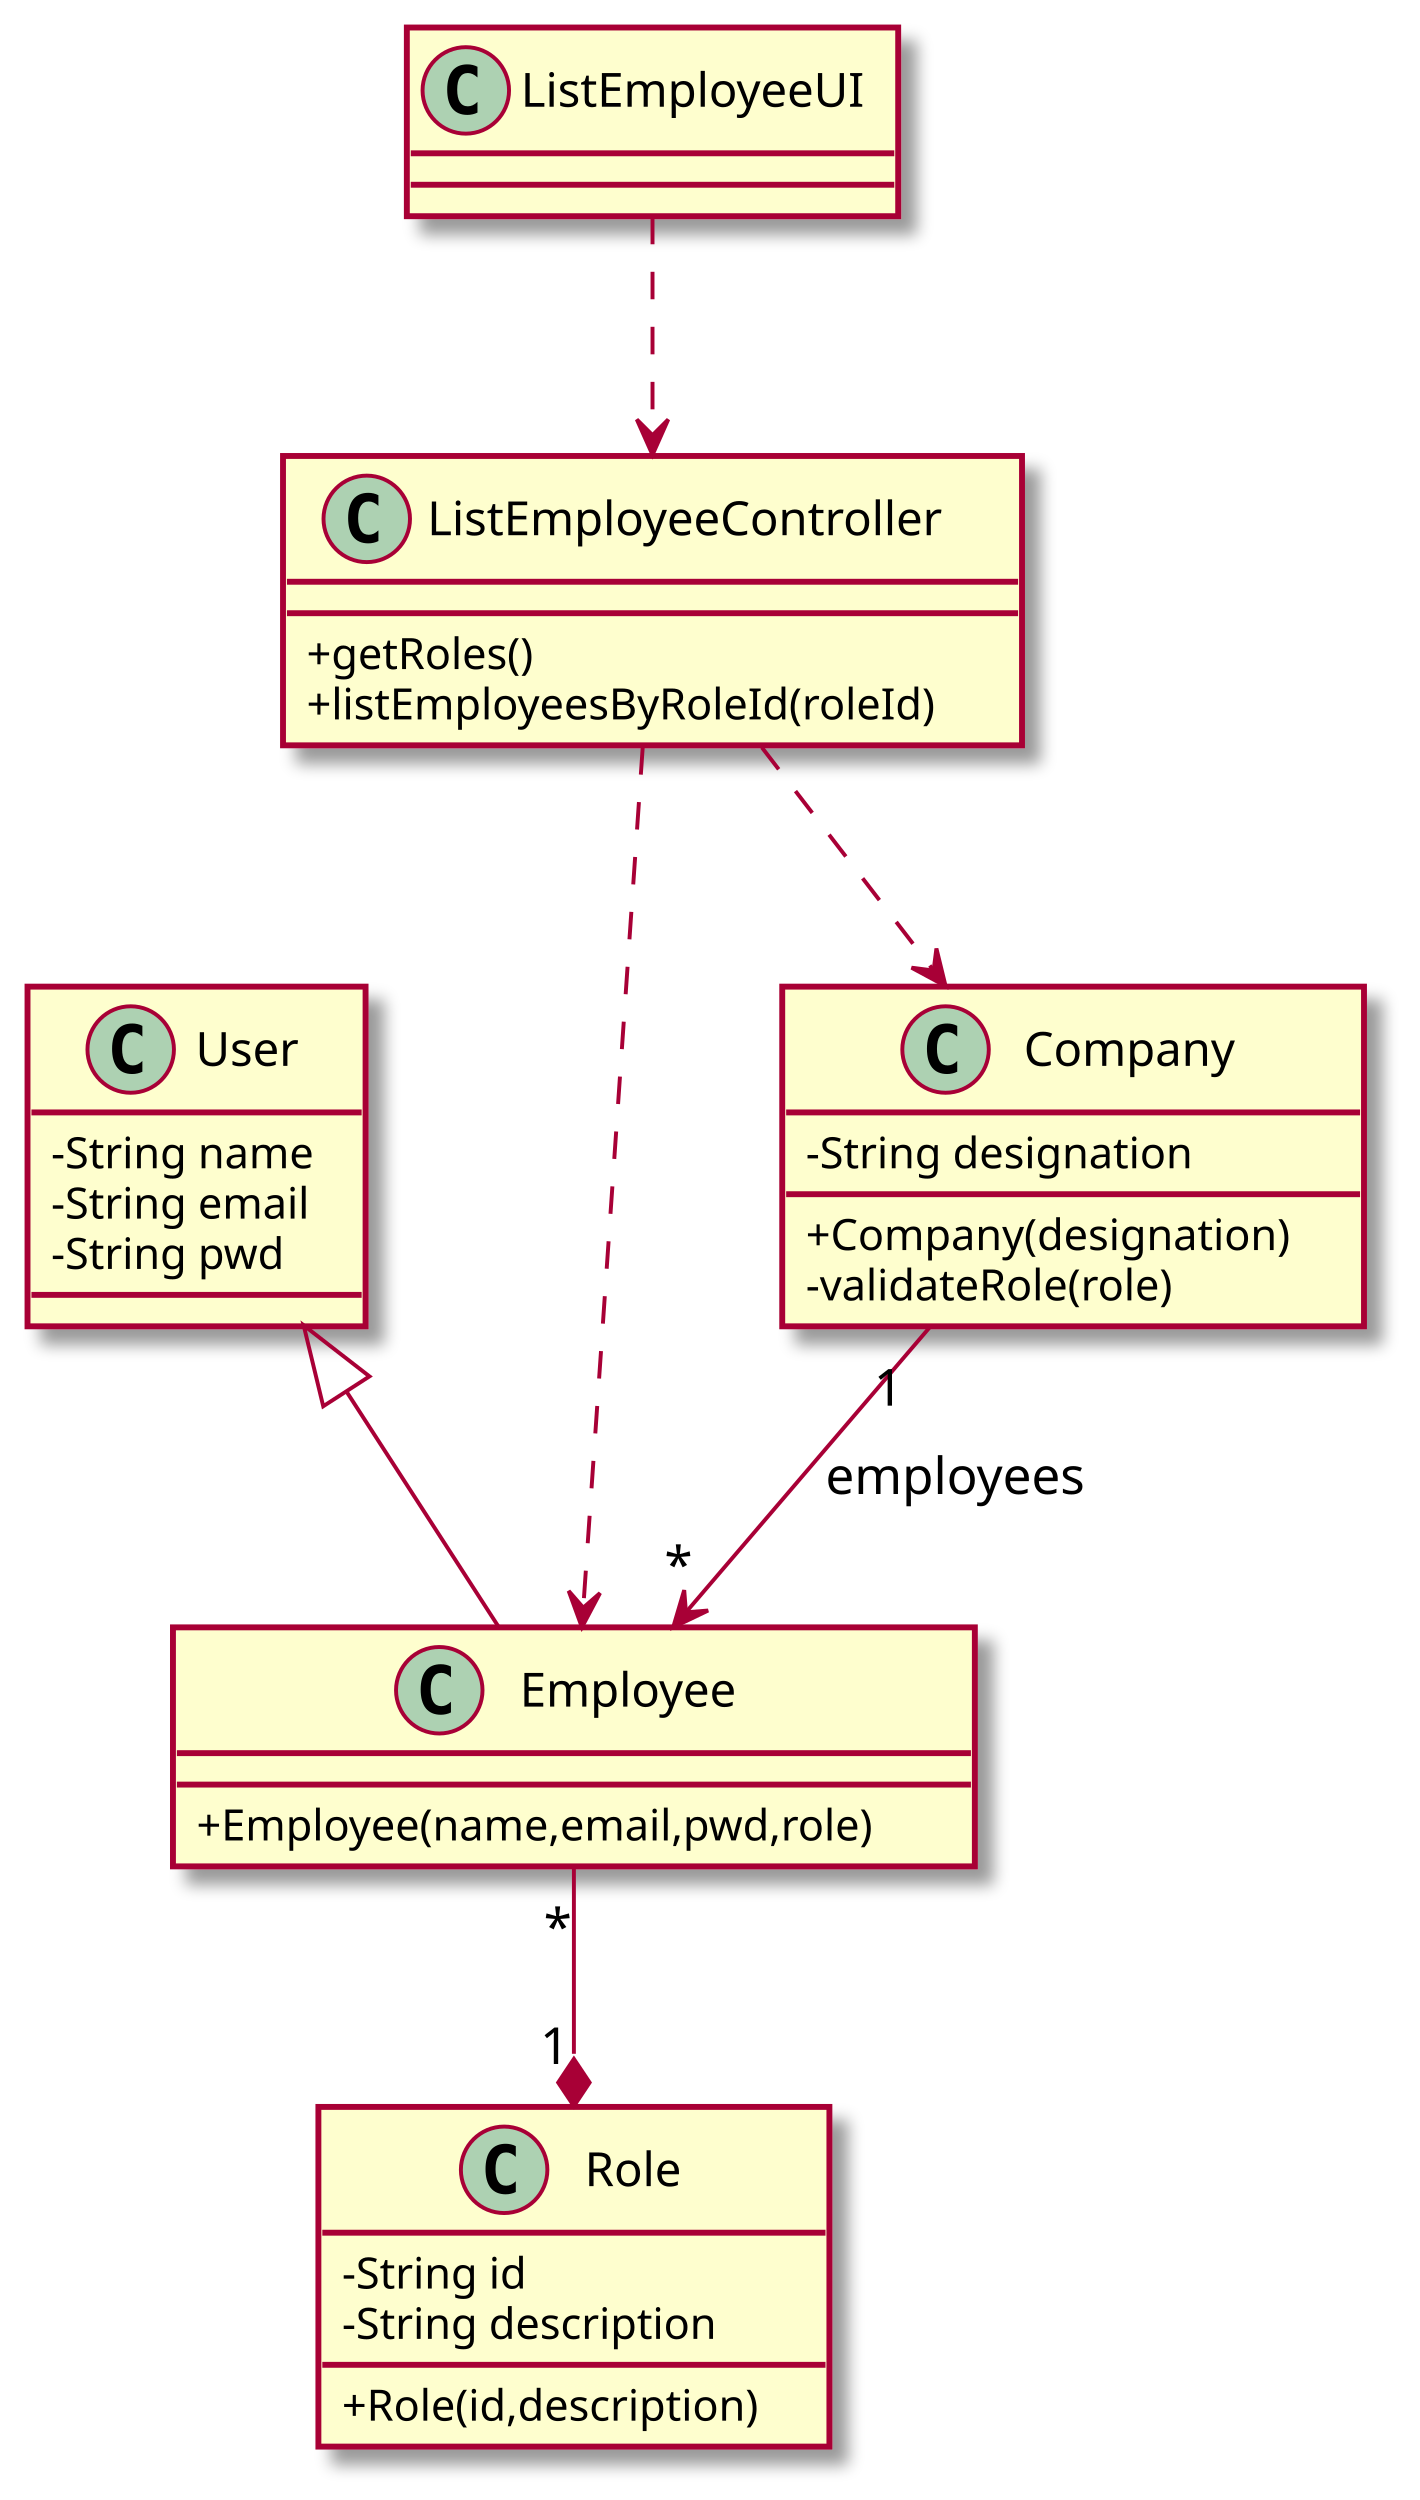
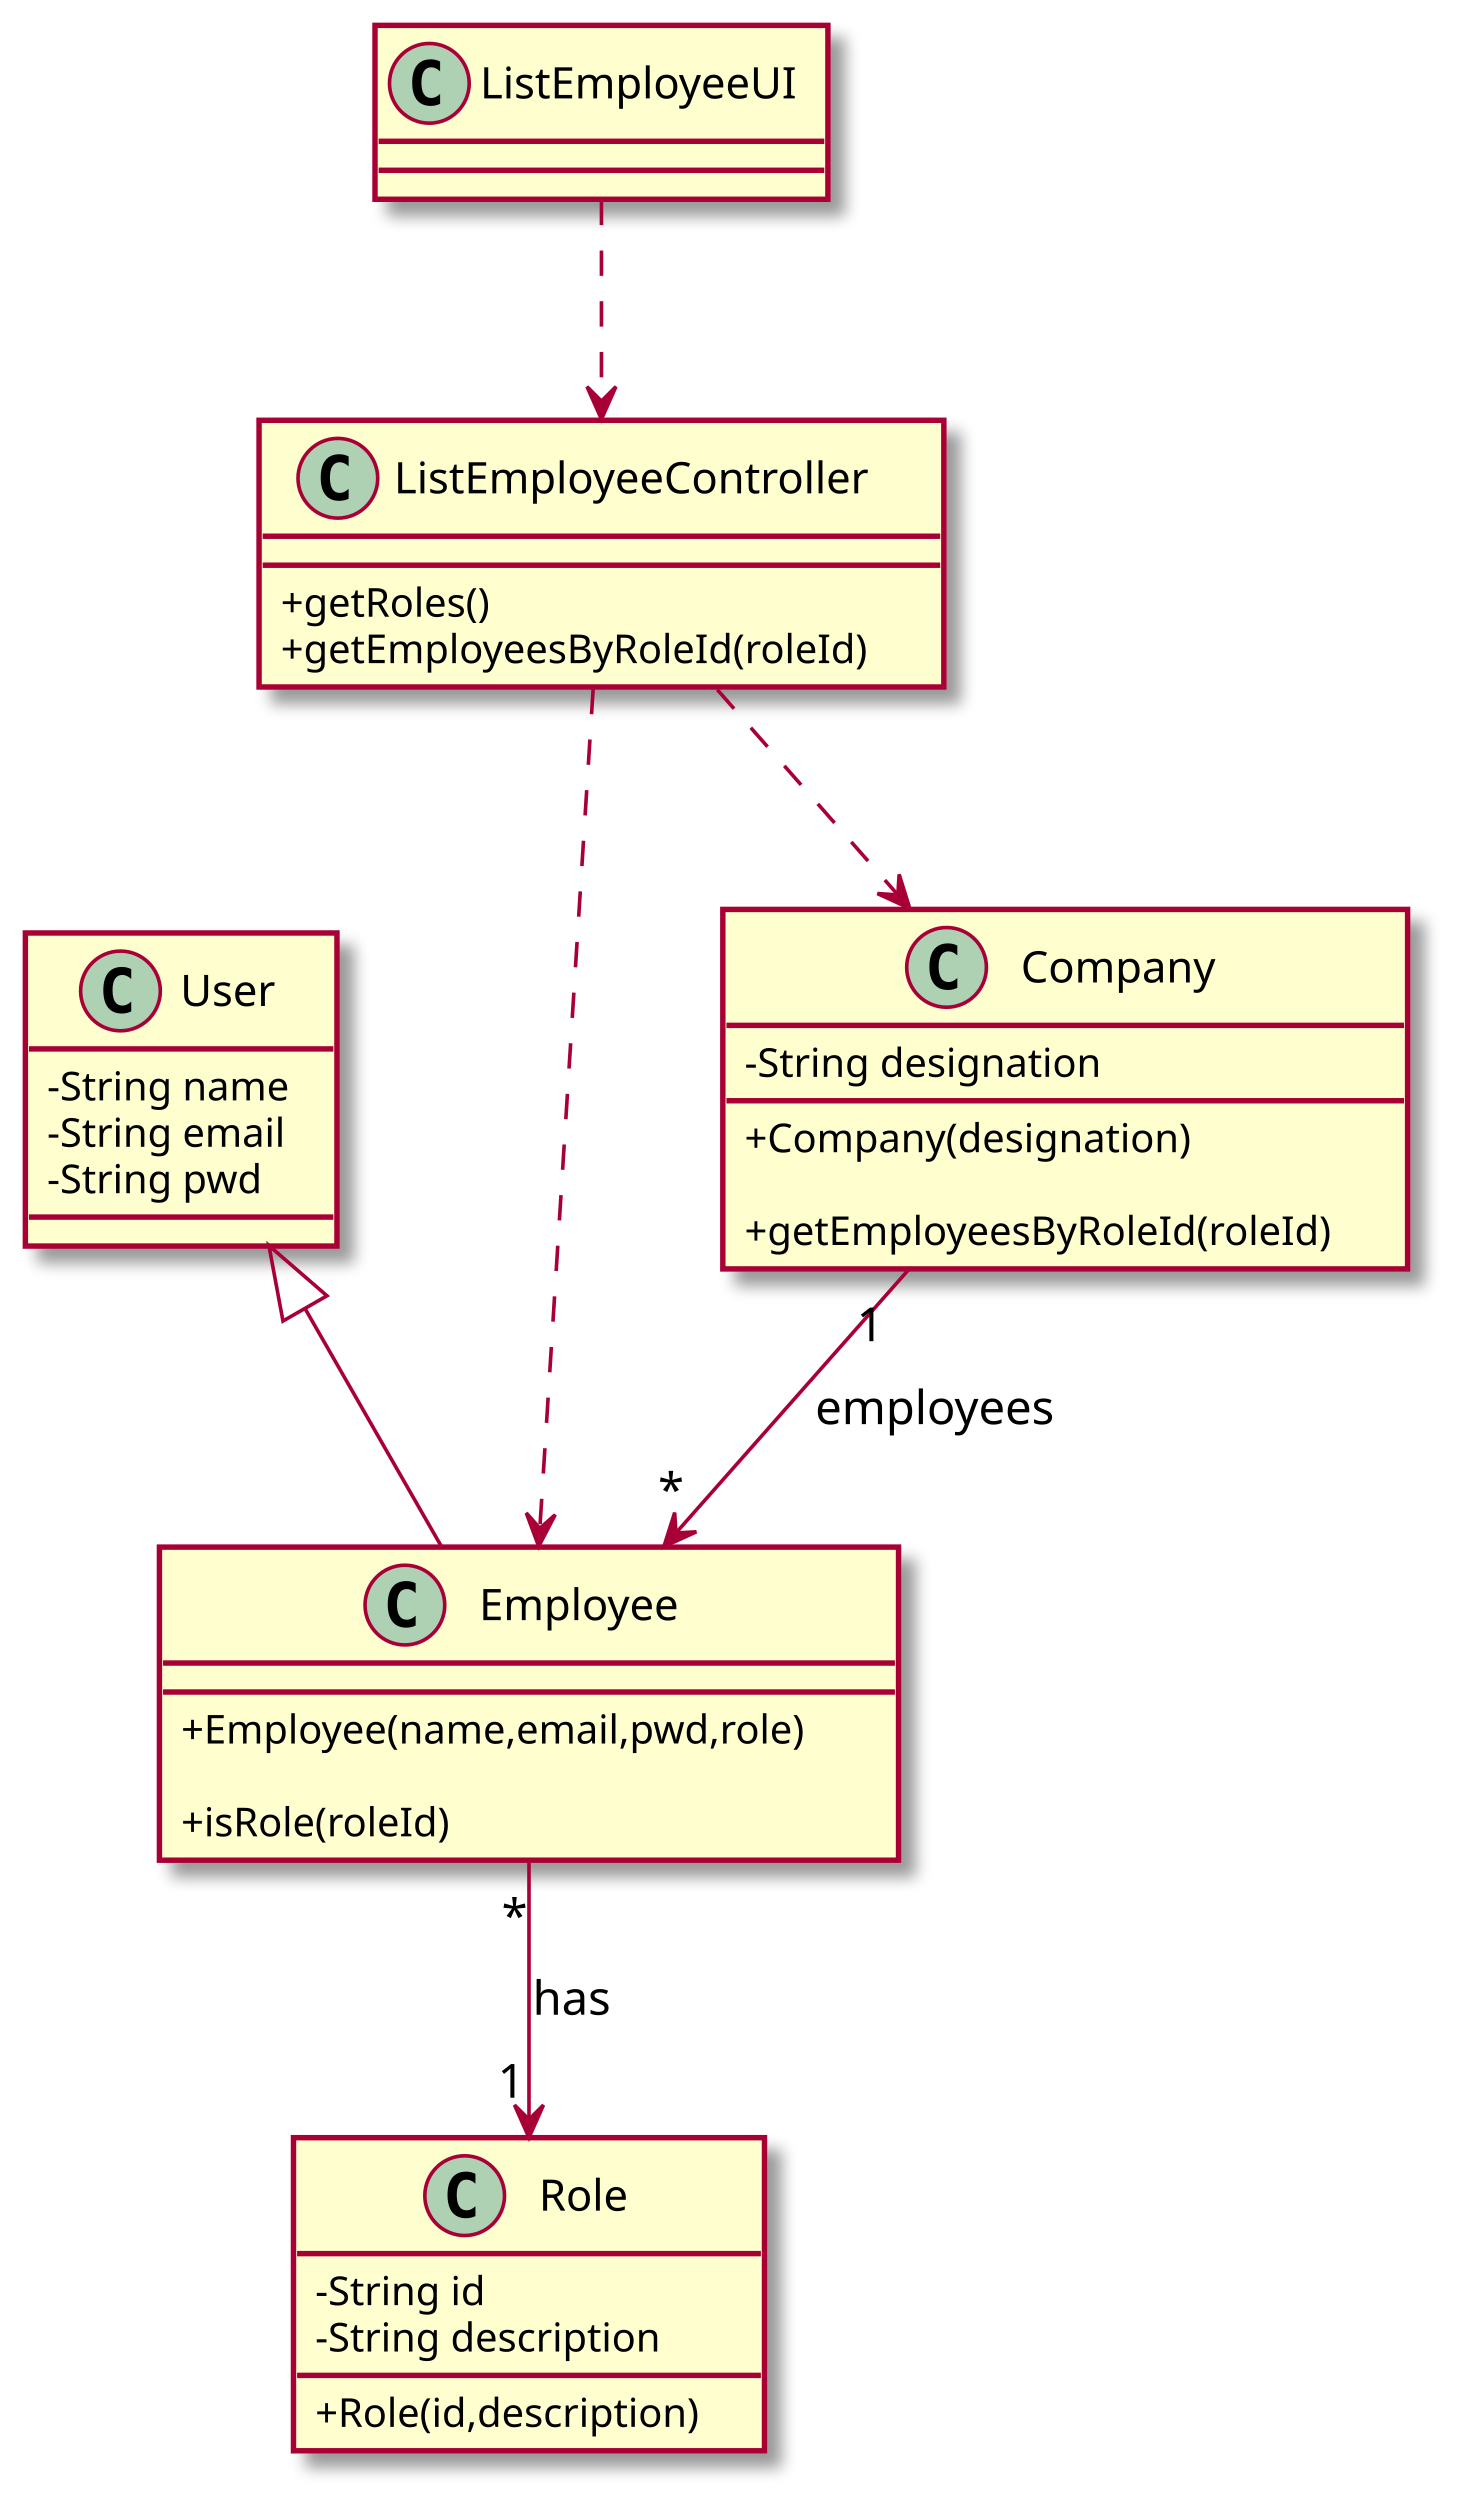
- <svg xmlns="http://www.w3.org/2000/svg" contentScriptType="application/ecmascript" contentStyleType="text/css" height="636px" preserveAspectRatio="none" style="width:361px;height:636px;background:#FFFFFF;" version="1.1" viewBox="0 0 361 636" width="361px" zoomAndPan="magnify">
+ <svg xmlns="http://www.w3.org/2000/svg" contentScriptType="application/ecmascript" contentStyleType="text/css" height="690px" preserveAspectRatio="none" style="width:402px;height:690px;background:#FFFFFF;" version="1.1" viewBox="0 0 402 690" width="402px" zoomAndPan="magnify">
  <defs>
-     <filter height="300%" id="flnc7pkz3gt32" width="300%" x="-1" y="-1">
+     <filter height="300%" id="fggbflypeljos" width="300%" x="-1" y="-1">
      <feGaussianBlur result="blurOut" stdDeviation="2.0" />
      <feColorMatrix in="blurOut" result="blurOut2" type="matrix" values="0 0 0 0 0 0 0 0 0 0 0 0 0 0 0 0 0 0 .4 0" />
      <feOffset dx="4.0" dy="4.0" in="blurOut2" result="blurOut3" />
      <feBlend in="SourceGraphic" in2="blurOut3" mode="normal" />
    </filter>
  </defs>
  <g>
-     <rect codeLine="3" fill="#FEFECE" filter="url(#flnc7pkz3gt32)" height="86.414" id="User" style="stroke:#A80036;stroke-width:1.5;" width="86" x="7" y="251" />
-     <ellipse cx="33.25" cy="267" fill="#ADD1B2" rx="11" ry="11" style="stroke:#A80036;stroke-width:1.0;" />
-     <path d="M36.219,272.641 Q35.641,272.938 35,273.078 Q34.359,273.234 33.656,273.234 Q31.156,273.234 29.828,271.594 Q28.516,269.938 28.516,266.812 Q28.516,263.688 29.828,262.031 Q31.156,260.375 33.656,260.375 Q34.359,260.375 35,260.531 Q35.656,260.688 36.219,260.984 L36.219,263.703 Q35.594,263.125 35,262.859 Q34.406,262.578 33.781,262.578 Q32.438,262.578 31.75,263.656 Q31.062,264.719 31.062,266.812 Q31.062,268.906 31.75,269.984 Q32.438,271.047 33.781,271.047 Q34.406,271.047 35,270.781 Q35.594,270.5 36.219,269.922 L36.219,272.641 Z " fill="#000000" />
-     <text fill="#000000" font-family="sans-serif" font-size="12" lengthAdjust="spacing" textLength="29" x="49.75" y="271.154">User</text>
-     <line style="stroke:#A80036;stroke-width:1.5;" x1="8" x2="92" y1="283" y2="283" />
-     <text fill="#000000" font-family="sans-serif" font-size="11" lengthAdjust="spacing" textLength="74" x="13" y="297.21">-String name</text>
-     <text fill="#000000" font-family="sans-serif" font-size="11" lengthAdjust="spacing" textLength="73" x="13" y="310.015">-String email</text>
-     <text fill="#000000" font-family="sans-serif" font-size="11" lengthAdjust="spacing" textLength="65" x="13" y="322.82">-String pwd</text>
-     <line style="stroke:#A80036;stroke-width:1.5;" x1="8" x2="92" y1="329.414" y2="329.414" />
-     <rect codeLine="9" fill="#FEFECE" filter="url(#flnc7pkz3gt32)" height="60.805" id="Employee" style="stroke:#A80036;stroke-width:1.5;" width="204" x="44" y="414" />
-     <ellipse cx="111.75" cy="430" fill="#ADD1B2" rx="11" ry="11" style="stroke:#A80036;stroke-width:1.0;" />
-     <path d="M114.719,435.641 Q114.141,435.938 113.5,436.078 Q112.859,436.234 112.156,436.234 Q109.656,436.234 108.328,434.594 Q107.016,432.938 107.016,429.812 Q107.016,426.688 108.328,425.031 Q109.656,423.375 112.156,423.375 Q112.859,423.375 113.5,423.531 Q114.156,423.688 114.719,423.984 L114.719,426.703 Q114.094,426.125 113.5,425.859 Q112.906,425.578 112.281,425.578 Q110.938,425.578 110.25,426.656 Q109.562,427.719 109.562,429.812 Q109.562,431.906 110.25,432.984 Q110.938,434.047 112.281,434.047 Q112.906,434.047 113.5,433.781 Q114.094,433.5 114.719,432.922 L114.719,435.641 Z " fill="#000000" />
-     <text fill="#000000" font-family="sans-serif" font-size="12" lengthAdjust="spacing" textLength="60" x="132.25" y="434.154">Employee</text>
-     <line style="stroke:#A80036;stroke-width:1.5;" x1="45" x2="247" y1="446" y2="446" />
-     <line style="stroke:#A80036;stroke-width:1.5;" x1="45" x2="247" y1="454" y2="454" />
-     <text fill="#000000" font-family="sans-serif" font-size="11" lengthAdjust="spacing" textLength="192" x="50" y="468.21">+Employee(name,email,pwd,role)</text>
-     <rect codeLine="13" fill="#FEFECE" filter="url(#flnc7pkz3gt32)" height="86.414" id="Role" style="stroke:#A80036;stroke-width:1.5;" width="130" x="81" y="536" />
-     <ellipse cx="128.25" cy="552" fill="#ADD1B2" rx="11" ry="11" style="stroke:#A80036;stroke-width:1.0;" />
-     <path d="M131.219,557.641 Q130.641,557.938 130,558.078 Q129.359,558.234 128.656,558.234 Q126.156,558.234 124.828,556.594 Q123.516,554.938 123.516,551.812 Q123.516,548.688 124.828,547.031 Q126.156,545.375 128.656,545.375 Q129.359,545.375 130,545.531 Q130.656,545.688 131.219,545.984 L131.219,548.703 Q130.594,548.125 130,547.859 Q129.406,547.578 128.781,547.578 Q127.438,547.578 126.75,548.656 Q126.062,549.719 126.062,551.812 Q126.062,553.906 126.75,554.984 Q127.438,556.047 128.781,556.047 Q129.406,556.047 130,555.781 Q130.594,555.5 131.219,554.922 L131.219,557.641 Z " fill="#000000" />
-     <text fill="#000000" font-family="sans-serif" font-size="12" lengthAdjust="spacing" textLength="27" x="148.75" y="556.154">Role</text>
-     <line style="stroke:#A80036;stroke-width:1.5;" x1="82" x2="210" y1="568" y2="568" />
-     <text fill="#000000" font-family="sans-serif" font-size="11" lengthAdjust="spacing" textLength="52" x="87" y="582.21">-String id</text>
-     <text fill="#000000" font-family="sans-serif" font-size="11" lengthAdjust="spacing" textLength="105" x="87" y="595.015">-String description</text>
-     <line style="stroke:#A80036;stroke-width:1.5;" x1="82" x2="210" y1="601.609" y2="601.609" />
-     <text fill="#000000" font-family="sans-serif" font-size="11" lengthAdjust="spacing" textLength="118" x="87" y="615.82">+Role(id,description)</text>
-     <rect codeLine="20" fill="#FEFECE" filter="url(#flnc7pkz3gt32)" height="86.414" id="Company" style="stroke:#A80036;stroke-width:1.5;" width="148" x="199" y="251" />
-     <ellipse cx="240.55" cy="267" fill="#ADD1B2" rx="11" ry="11" style="stroke:#A80036;stroke-width:1.0;" />
-     <path d="M243.519,272.641 Q242.941,272.938 242.3,273.078 Q241.659,273.234 240.956,273.234 Q238.456,273.234 237.128,271.594 Q235.816,269.938 235.816,266.812 Q235.816,263.688 237.128,262.031 Q238.456,260.375 240.956,260.375 Q241.659,260.375 242.3,260.531 Q242.956,260.688 243.519,260.984 L243.519,263.703 Q242.894,263.125 242.3,262.859 Q241.706,262.578 241.081,262.578 Q239.738,262.578 239.05,263.656 Q238.363,264.719 238.363,266.812 Q238.363,268.906 239.05,269.984 Q239.738,271.047 241.081,271.047 Q241.706,271.047 242.3,270.781 Q242.894,270.5 243.519,269.922 L243.519,272.641 Z " fill="#000000" />
-     <text fill="#000000" font-family="sans-serif" font-size="12" lengthAdjust="spacing" textLength="57" x="260.45" y="271.154">Company</text>
-     <line style="stroke:#A80036;stroke-width:1.5;" x1="200" x2="346" y1="283" y2="283" />
-     <text fill="#000000" font-family="sans-serif" font-size="11" lengthAdjust="spacing" textLength="108" x="205" y="297.21">-String designation</text>
-     <line style="stroke:#A80036;stroke-width:1.5;" x1="200" x2="346" y1="303.805" y2="303.805" />
-     <text fill="#000000" font-family="sans-serif" font-size="11" lengthAdjust="spacing" textLength="136" x="205" y="318.015">+Company(designation)</text>
-     <text fill="#000000" font-family="sans-serif" font-size="11" lengthAdjust="spacing" textLength="102" x="205" y="330.82">-validateRole(role)</text>
-     <rect codeLine="26" fill="#FEFECE" filter="url(#flnc7pkz3gt32)" height="73.609" id="ListEmployeeController" style="stroke:#A80036;stroke-width:1.5;" width="188" x="72" y="116" />
-     <ellipse cx="93.3" cy="132" fill="#ADD1B2" rx="11" ry="11" style="stroke:#A80036;stroke-width:1.0;" />
-     <path d="M96.269,137.641 Q95.691,137.938 95.05,138.078 Q94.409,138.234 93.706,138.234 Q91.206,138.234 89.878,136.594 Q88.566,134.938 88.566,131.812 Q88.566,128.688 89.878,127.031 Q91.206,125.375 93.706,125.375 Q94.409,125.375 95.05,125.531 Q95.706,125.688 96.269,125.984 L96.269,128.703 Q95.644,128.125 95.05,127.859 Q94.456,127.578 93.831,127.578 Q92.487,127.578 91.8,128.656 Q91.112,129.719 91.112,131.812 Q91.112,133.906 91.8,134.984 Q92.487,136.047 93.831,136.047 Q94.456,136.047 95.05,135.781 Q95.644,135.5 96.269,134.922 L96.269,137.641 Z " fill="#000000" />
-     <text fill="#000000" font-family="sans-serif" font-size="12" lengthAdjust="spacing" textLength="142" x="108.7" y="136.154">ListEmployeeController</text>
-     <line style="stroke:#A80036;stroke-width:1.5;" x1="73" x2="259" y1="148" y2="148" />
-     <line style="stroke:#A80036;stroke-width:1.5;" x1="73" x2="259" y1="156" y2="156" />
-     <text fill="#000000" font-family="sans-serif" font-size="11" lengthAdjust="spacing" textLength="66" x="78" y="170.21">+getRoles()</text>
-     <text fill="#000000" font-family="sans-serif" font-size="11" lengthAdjust="spacing" textLength="176" x="78" y="183.015">+listEmployeesByRoleId(roleId)</text>
-     <rect codeLine="31" fill="#FEFECE" filter="url(#flnc7pkz3gt32)" height="48" id="ListEmployeeUI" style="stroke:#A80036;stroke-width:1.5;" width="125" x="103.5" y="7" />
+     <rect codeLine="3" fill="#FEFECE" filter="url(#fggbflypeljos)" height="86.414" id="User" style="stroke:#A80036;stroke-width:1.5;" width="86" x="7" y="257.5" />
+     <ellipse cx="33.25" cy="273.5" fill="#ADD1B2" rx="11" ry="11" style="stroke:#A80036;stroke-width:1.0;" />
+     <path d="M36.219,279.141 Q35.641,279.438 35,279.578 Q34.359,279.734 33.656,279.734 Q31.156,279.734 29.828,278.094 Q28.516,276.438 28.516,273.312 Q28.516,270.188 29.828,268.531 Q31.156,266.875 33.656,266.875 Q34.359,266.875 35,267.031 Q35.656,267.188 36.219,267.484 L36.219,270.203 Q35.594,269.625 35,269.359 Q34.406,269.078 33.781,269.078 Q32.438,269.078 31.75,270.156 Q31.062,271.219 31.062,273.312 Q31.062,275.406 31.75,276.484 Q32.438,277.547 33.781,277.547 Q34.406,277.547 35,277.281 Q35.594,277 36.219,276.422 L36.219,279.141 Z " fill="#000000" />
+     <text fill="#000000" font-family="sans-serif" font-size="12" lengthAdjust="spacing" textLength="29" x="49.75" y="277.654">User</text>
+     <line style="stroke:#A80036;stroke-width:1.5;" x1="8" x2="92" y1="289.5" y2="289.5" />
+     <text fill="#000000" font-family="sans-serif" font-size="11" lengthAdjust="spacing" textLength="74" x="13" y="303.71">-String name</text>
+     <text fill="#000000" font-family="sans-serif" font-size="11" lengthAdjust="spacing" textLength="73" x="13" y="316.515">-String email</text>
+     <text fill="#000000" font-family="sans-serif" font-size="11" lengthAdjust="spacing" textLength="65" x="13" y="329.32">-String pwd</text>
+     <line style="stroke:#A80036;stroke-width:1.5;" x1="8" x2="92" y1="335.914" y2="335.914" />
+     <rect codeLine="9" fill="#FEFECE" filter="url(#fggbflypeljos)" height="86.414" id="Employee" style="stroke:#A80036;stroke-width:1.5;" width="204" x="44" y="427" />
+     <ellipse cx="111.75" cy="443" fill="#ADD1B2" rx="11" ry="11" style="stroke:#A80036;stroke-width:1.0;" />
+     <path d="M114.719,448.641 Q114.141,448.938 113.5,449.078 Q112.859,449.234 112.156,449.234 Q109.656,449.234 108.328,447.594 Q107.016,445.938 107.016,442.812 Q107.016,439.688 108.328,438.031 Q109.656,436.375 112.156,436.375 Q112.859,436.375 113.5,436.531 Q114.156,436.688 114.719,436.984 L114.719,439.703 Q114.094,439.125 113.5,438.859 Q112.906,438.578 112.281,438.578 Q110.938,438.578 110.25,439.656 Q109.562,440.719 109.562,442.812 Q109.562,444.906 110.25,445.984 Q110.938,447.047 112.281,447.047 Q112.906,447.047 113.5,446.781 Q114.094,446.5 114.719,445.922 L114.719,448.641 Z " fill="#000000" />
+     <text fill="#000000" font-family="sans-serif" font-size="12" lengthAdjust="spacing" textLength="60" x="132.25" y="447.154">Employee</text>
+     <line style="stroke:#A80036;stroke-width:1.5;" x1="45" x2="247" y1="459" y2="459" />
+     <line style="stroke:#A80036;stroke-width:1.5;" x1="45" x2="247" y1="467" y2="467" />
+     <text fill="#000000" font-family="sans-serif" font-size="11" lengthAdjust="spacing" textLength="192" x="50" y="481.21">+Employee(name,email,pwd,role)</text>
+     <text fill="#000000" font-family="sans-serif" font-size="11" lengthAdjust="spacing" textLength="0" x="54" y="494.015" />
+     <text fill="#000000" font-family="sans-serif" font-size="11" lengthAdjust="spacing" textLength="83" x="50" y="506.82">+isRole(roleId)</text>
+     <rect codeLine="15" fill="#FEFECE" filter="url(#fggbflypeljos)" height="86.414" id="Role" style="stroke:#A80036;stroke-width:1.5;" width="130" x="81" y="590" />
+     <ellipse cx="128.25" cy="606" fill="#ADD1B2" rx="11" ry="11" style="stroke:#A80036;stroke-width:1.0;" />
+     <path d="M131.219,611.641 Q130.641,611.938 130,612.078 Q129.359,612.234 128.656,612.234 Q126.156,612.234 124.828,610.594 Q123.516,608.938 123.516,605.812 Q123.516,602.688 124.828,601.031 Q126.156,599.375 128.656,599.375 Q129.359,599.375 130,599.531 Q130.656,599.688 131.219,599.984 L131.219,602.703 Q130.594,602.125 130,601.859 Q129.406,601.578 128.781,601.578 Q127.438,601.578 126.75,602.656 Q126.062,603.719 126.062,605.812 Q126.062,607.906 126.75,608.984 Q127.438,610.047 128.781,610.047 Q129.406,610.047 130,609.781 Q130.594,609.5 131.219,608.922 L131.219,611.641 Z " fill="#000000" />
+     <text fill="#000000" font-family="sans-serif" font-size="12" lengthAdjust="spacing" textLength="27" x="148.75" y="610.154">Role</text>
+     <line style="stroke:#A80036;stroke-width:1.5;" x1="82" x2="210" y1="622" y2="622" />
+     <text fill="#000000" font-family="sans-serif" font-size="11" lengthAdjust="spacing" textLength="52" x="87" y="636.21">-String id</text>
+     <text fill="#000000" font-family="sans-serif" font-size="11" lengthAdjust="spacing" textLength="105" x="87" y="649.015">-String description</text>
+     <line style="stroke:#A80036;stroke-width:1.5;" x1="82" x2="210" y1="655.609" y2="655.609" />
+     <text fill="#000000" font-family="sans-serif" font-size="11" lengthAdjust="spacing" textLength="118" x="87" y="669.82">+Role(id,description)</text>
+     <rect codeLine="22" fill="#FEFECE" filter="url(#fggbflypeljos)" height="99.219" id="Company" style="stroke:#A80036;stroke-width:1.5;" width="189" x="199.5" y="251" />
+     <ellipse cx="261.25" cy="267" fill="#ADD1B2" rx="11" ry="11" style="stroke:#A80036;stroke-width:1.0;" />
+     <path d="M264.219,272.641 Q263.641,272.938 263,273.078 Q262.359,273.234 261.656,273.234 Q259.156,273.234 257.828,271.594 Q256.516,269.938 256.516,266.812 Q256.516,263.688 257.828,262.031 Q259.156,260.375 261.656,260.375 Q262.359,260.375 263,260.531 Q263.656,260.688 264.219,260.984 L264.219,263.703 Q263.594,263.125 263,262.859 Q262.406,262.578 261.781,262.578 Q260.438,262.578 259.75,263.656 Q259.062,264.719 259.062,266.812 Q259.062,268.906 259.75,269.984 Q260.438,271.047 261.781,271.047 Q262.406,271.047 263,270.781 Q263.594,270.5 264.219,269.922 L264.219,272.641 Z " fill="#000000" />
+     <text fill="#000000" font-family="sans-serif" font-size="12" lengthAdjust="spacing" textLength="57" x="281.75" y="271.154">Company</text>
+     <line style="stroke:#A80036;stroke-width:1.5;" x1="200.5" x2="387.5" y1="283" y2="283" />
+     <text fill="#000000" font-family="sans-serif" font-size="11" lengthAdjust="spacing" textLength="108" x="205.5" y="297.21">-String designation</text>
+     <line style="stroke:#A80036;stroke-width:1.5;" x1="200.5" x2="387.5" y1="303.805" y2="303.805" />
+     <text fill="#000000" font-family="sans-serif" font-size="11" lengthAdjust="spacing" textLength="136" x="205.5" y="318.015">+Company(designation)</text>
+     <text fill="#000000" font-family="sans-serif" font-size="11" lengthAdjust="spacing" textLength="0" x="209.5" y="330.82" />
+     <text fill="#000000" font-family="sans-serif" font-size="11" lengthAdjust="spacing" textLength="177" x="205.5" y="343.625">+getEmployeesByRoleId(roleId)</text>
+     <rect codeLine="29" fill="#FEFECE" filter="url(#fggbflypeljos)" height="73.609" id="ListEmployeeController" style="stroke:#A80036;stroke-width:1.5;" width="189" x="71.5" y="116" />
+     <ellipse cx="93.25" cy="132" fill="#ADD1B2" rx="11" ry="11" style="stroke:#A80036;stroke-width:1.0;" />
+     <path d="M96.219,137.641 Q95.641,137.938 95,138.078 Q94.359,138.234 93.656,138.234 Q91.156,138.234 89.828,136.594 Q88.516,134.938 88.516,131.812 Q88.516,128.688 89.828,127.031 Q91.156,125.375 93.656,125.375 Q94.359,125.375 95,125.531 Q95.656,125.688 96.219,125.984 L96.219,128.703 Q95.594,128.125 95,127.859 Q94.406,127.578 93.781,127.578 Q92.438,127.578 91.75,128.656 Q91.062,129.719 91.062,131.812 Q91.062,133.906 91.75,134.984 Q92.438,136.047 93.781,136.047 Q94.406,136.047 95,135.781 Q95.594,135.5 96.219,134.922 L96.219,137.641 Z " fill="#000000" />
+     <text fill="#000000" font-family="sans-serif" font-size="12" lengthAdjust="spacing" textLength="142" x="108.75" y="136.154">ListEmployeeController</text>
+     <line style="stroke:#A80036;stroke-width:1.5;" x1="72.5" x2="259.5" y1="148" y2="148" />
+     <line style="stroke:#A80036;stroke-width:1.5;" x1="72.5" x2="259.5" y1="156" y2="156" />
+     <text fill="#000000" font-family="sans-serif" font-size="11" lengthAdjust="spacing" textLength="66" x="77.5" y="170.21">+getRoles()</text>
+     <text fill="#000000" font-family="sans-serif" font-size="11" lengthAdjust="spacing" textLength="177" x="77.5" y="183.015">+getEmployeesByRoleId(roleId)</text>
+     <rect codeLine="34" fill="#FEFECE" filter="url(#fggbflypeljos)" height="48" id="ListEmployeeUI" style="stroke:#A80036;stroke-width:1.5;" width="125" x="103.5" y="7" />
    <ellipse cx="118.5" cy="23" fill="#ADD1B2" rx="11" ry="11" style="stroke:#A80036;stroke-width:1.0;" />
    <path d="M121.469,28.641 Q120.891,28.938 120.25,29.078 Q119.609,29.234 118.906,29.234 Q116.406,29.234 115.078,27.594 Q113.766,25.938 113.766,22.812 Q113.766,19.688 115.078,18.031 Q116.406,16.375 118.906,16.375 Q119.609,16.375 120.25,16.531 Q120.906,16.688 121.469,16.984 L121.469,19.703 Q120.844,19.125 120.25,18.859 Q119.656,18.578 119.031,18.578 Q117.688,18.578 117,19.656 Q116.312,20.719 116.312,22.812 Q116.312,24.906 117,25.984 Q117.688,27.047 119.031,27.047 Q119.656,27.047 120.25,26.781 Q120.844,26.5 121.469,25.922 L121.469,28.641 Z " fill="#000000" />
    <text fill="#000000" font-family="sans-serif" font-size="12" lengthAdjust="spacing" textLength="93" x="132.5" y="27.154">ListEmployeeUI</text>
    <line style="stroke:#A80036;stroke-width:1.5;" x1="104.5" x2="227.5" y1="39" y2="39" />
    <line style="stroke:#A80036;stroke-width:1.5;" x1="104.5" x2="227.5" y1="47" y2="47" />
-     <path codeLine="33" d="M166,55.14 C166,70.83 166,92 166,110.55 " fill="none" id="ListEmployeeUI-to-ListEmployeeController" style="stroke:#A80036;stroke-width:1.0;stroke-dasharray:7.0,7.0;" />
+     <path codeLine="36" d="M166,55.14 C166,70.83 166,92 166,110.55 " fill="none" id="ListEmployeeUI-to-ListEmployeeController" style="stroke:#A80036;stroke-width:1.0;stroke-dasharray:7.0,7.0;" />
    <polygon fill="#A80036" points="166,115.71,170,106.71,166,110.71,162,106.71,166,115.71" style="stroke:#A80036;stroke-width:1.0;" />
-     <path codeLine="34" d="M163.51,190.08 C159.63,246.17 152.21,353.57 148.4,408.8 " fill="none" id="ListEmployeeController-to-Employee" style="stroke:#A80036;stroke-width:1.0;stroke-dasharray:7.0,7.0;" />
-     <polygon fill="#A80036" points="148.04,413.98,152.648,405.276,148.383,408.992,144.667,404.727,148.04,413.98" style="stroke:#A80036;stroke-width:1.0;" />
-     <path codeLine="35" d="M193.83,190.16 C207.13,207.43 223.2,228.31 237.38,246.73 " fill="none" id="ListEmployeeController-to-Company" style="stroke:#A80036;stroke-width:1.0;stroke-dasharray:7.0,7.0;" />
-     <polygon fill="#A80036" points="240.56,250.86,238.223,241.292,237.503,246.903,231.892,246.183,240.56,250.86" style="stroke:#A80036;stroke-width:1.0;" />
-     <path codeLine="36" d="M146,475.24 C146,489.18 146,506.27 146,522.48 " fill="none" id="Employee-to-Role" style="stroke:#A80036;stroke-width:1.0;" />
-     <polygon fill="#A80036" points="146,535.8,150,529.8,146,523.8,142,529.8,146,535.8" style="stroke:#A80036;stroke-width:1.0;" />
-     <text fill="#000000" font-family="sans-serif" font-size="13" lengthAdjust="spacing" textLength="7" x="138.311" y="494.868">*</text>
-     <text fill="#000000" font-family="sans-serif" font-size="13" lengthAdjust="spacing" textLength="8" x="137.387" y="525.082">1</text>
-     <path codeLine="37" d="M236.95,337.16 C217.2,360.24 193.07,388.46 174.63,410.02 " fill="none" id="Company-to-Employee" style="stroke:#A80036;stroke-width:1.0;" />
-     <polygon fill="#A80036" points="171.26,413.97,180.145,409.721,174.506,410.167,174.06,404.527,171.26,413.97" style="stroke:#A80036;stroke-width:1.0;" />
-     <text fill="#000000" font-family="sans-serif" font-size="13" lengthAdjust="spacing" textLength="70" x="210" y="380.067">employees</text>
-     <text fill="#000000" font-family="sans-serif" font-size="13" lengthAdjust="spacing" textLength="8" x="222.317" y="357.594">1</text>
-     <text fill="#000000" font-family="sans-serif" font-size="13" lengthAdjust="spacing" textLength="7" x="169.02" y="402.754">*</text>
-     <path codeLine="39" d="M88.3,354.24 C101.56,374.76 115.86,396.88 126.91,413.97 " fill="none" id="User-backto-Employee" style="stroke:#A80036;stroke-width:1.0;" />
-     <polygon fill="none" points="82.23,357.75,77.25,337.16,93.99,350.15,82.23,357.75" style="stroke:#A80036;stroke-width:1.0;" />
+     <path codeLine="37" d="M163.71,190.13 C160.08,247.19 153.04,358.17 149.01,421.57 " fill="none" id="ListEmployeeController-to-Employee" style="stroke:#A80036;stroke-width:1.0;stroke-dasharray:7.0,7.0;" />
+     <polygon fill="#A80036" points="148.68,426.8,153.238,418.07,148.995,421.81,145.254,417.566,148.68,426.8" style="stroke:#A80036;stroke-width:1.0;" />
+     <path codeLine="38" d="M197.97,190.34 C212.91,207.32 230.98,227.87 247.41,246.53 " fill="none" id="ListEmployeeController-to-Company" style="stroke:#A80036;stroke-width:1.0;stroke-dasharray:7.0,7.0;" />
+     <polygon fill="#A80036" points="251.1,250.74,248.166,241.338,247.8,246.983,242.155,246.618,251.1,250.74" style="stroke:#A80036;stroke-width:1.0;" />
+     <path codeLine="39" d="M146,513.3 C146,535.3 146,562.26 146,584.92 " fill="none" id="Employee-to-Role" style="stroke:#A80036;stroke-width:1.0;" />
+     <polygon fill="#A80036" points="146,589.98,150,580.98,146,584.98,142,580.98,146,589.98" style="stroke:#A80036;stroke-width:1.0;" />
+     <text fill="#000000" font-family="sans-serif" font-size="13" lengthAdjust="spacing" textLength="23" x="147" y="556.067">has</text>
+     <text fill="#000000" font-family="sans-serif" font-size="13" lengthAdjust="spacing" textLength="7" x="138.442" y="533.441">*</text>
+     <text fill="#000000" font-family="sans-serif" font-size="13" lengthAdjust="spacing" textLength="8" x="137.363" y="578.973">1</text>
+     <path codeLine="40" d="M250.79,350.4 C230.55,373.31 206.56,400.46 186.65,422.99 " fill="none" id="Company-to-Employee" style="stroke:#A80036;stroke-width:1.0;" />
+     <polygon fill="#A80036" points="183.24,426.86,192.201,422.774,186.555,423.117,186.212,417.47,183.24,426.86" style="stroke:#A80036;stroke-width:1.0;" />
+     <text fill="#000000" font-family="sans-serif" font-size="13" lengthAdjust="spacing" textLength="70" x="225" y="393.067">employees</text>
+     <text fill="#000000" font-family="sans-serif" font-size="13" lengthAdjust="spacing" textLength="8" x="236.446" y="370.174">1</text>
+     <text fill="#000000" font-family="sans-serif" font-size="13" lengthAdjust="spacing" textLength="7" x="181.617" y="415.834">*</text>
+     <path codeLine="42" d="M84.25,361.27 C96.66,382.92 110.41,406.91 121.78,426.75 " fill="none" id="User-backto-Employee" style="stroke:#A80036;stroke-width:1.0;" />
+     <polygon fill="none" points="78.1,364.6,74.22,343.77,90.24,357.64,78.1,364.6" style="stroke:#A80036;stroke-width:1.0;" />
  </g>
</svg>
